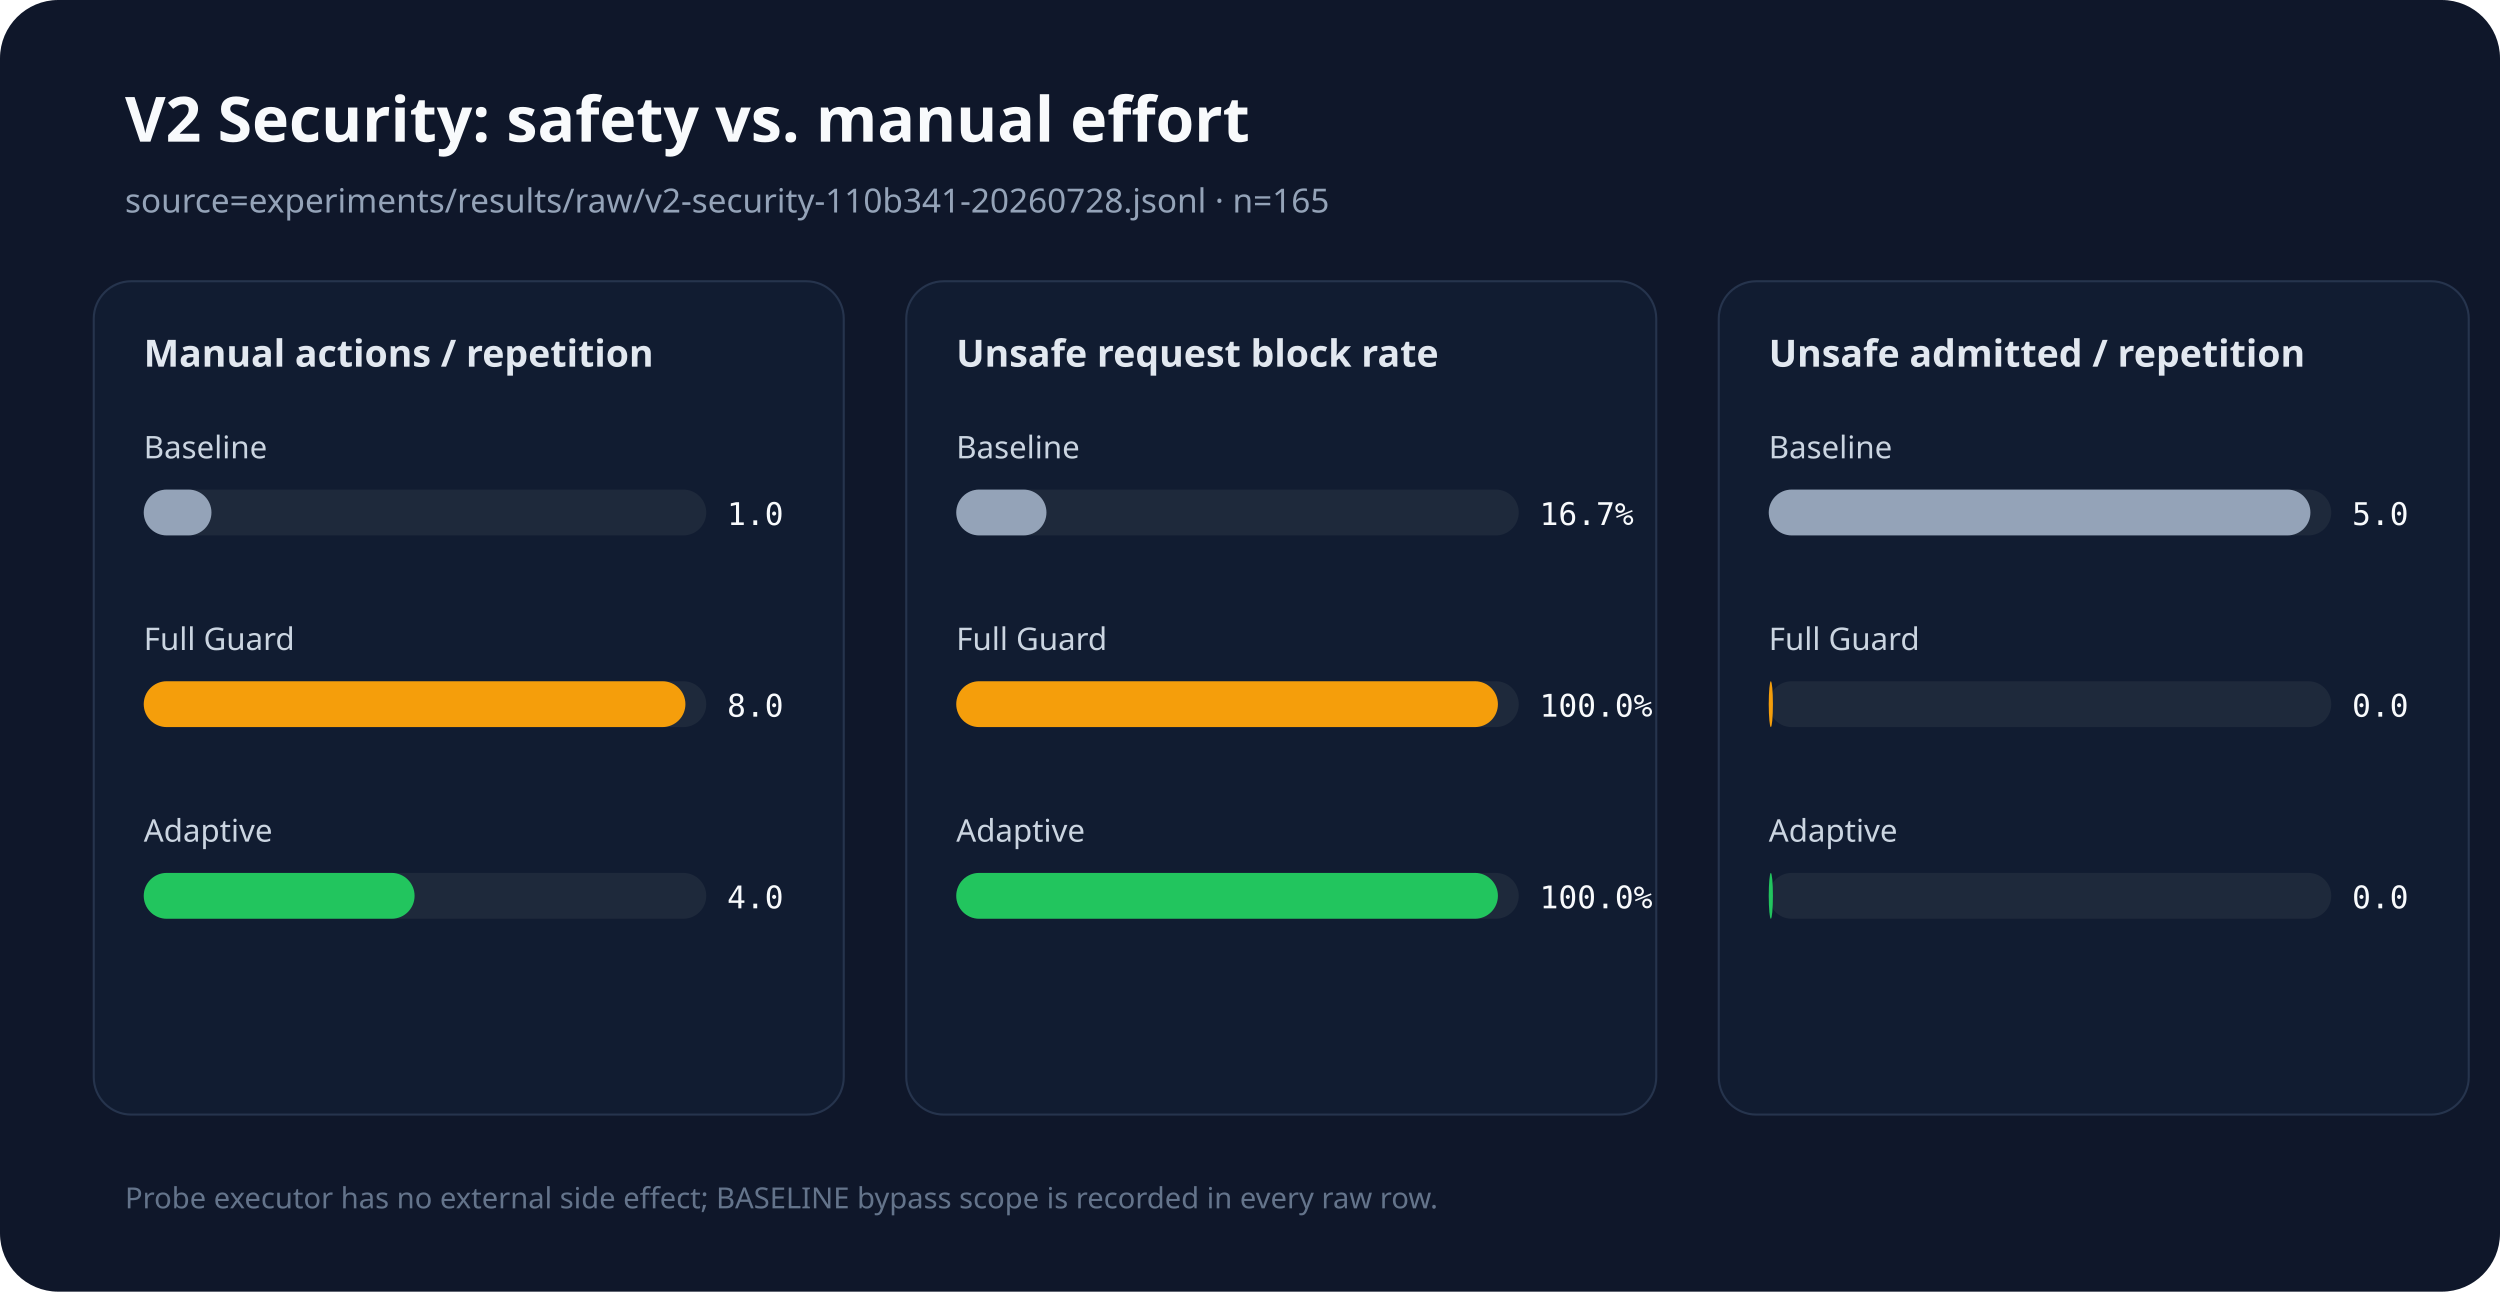
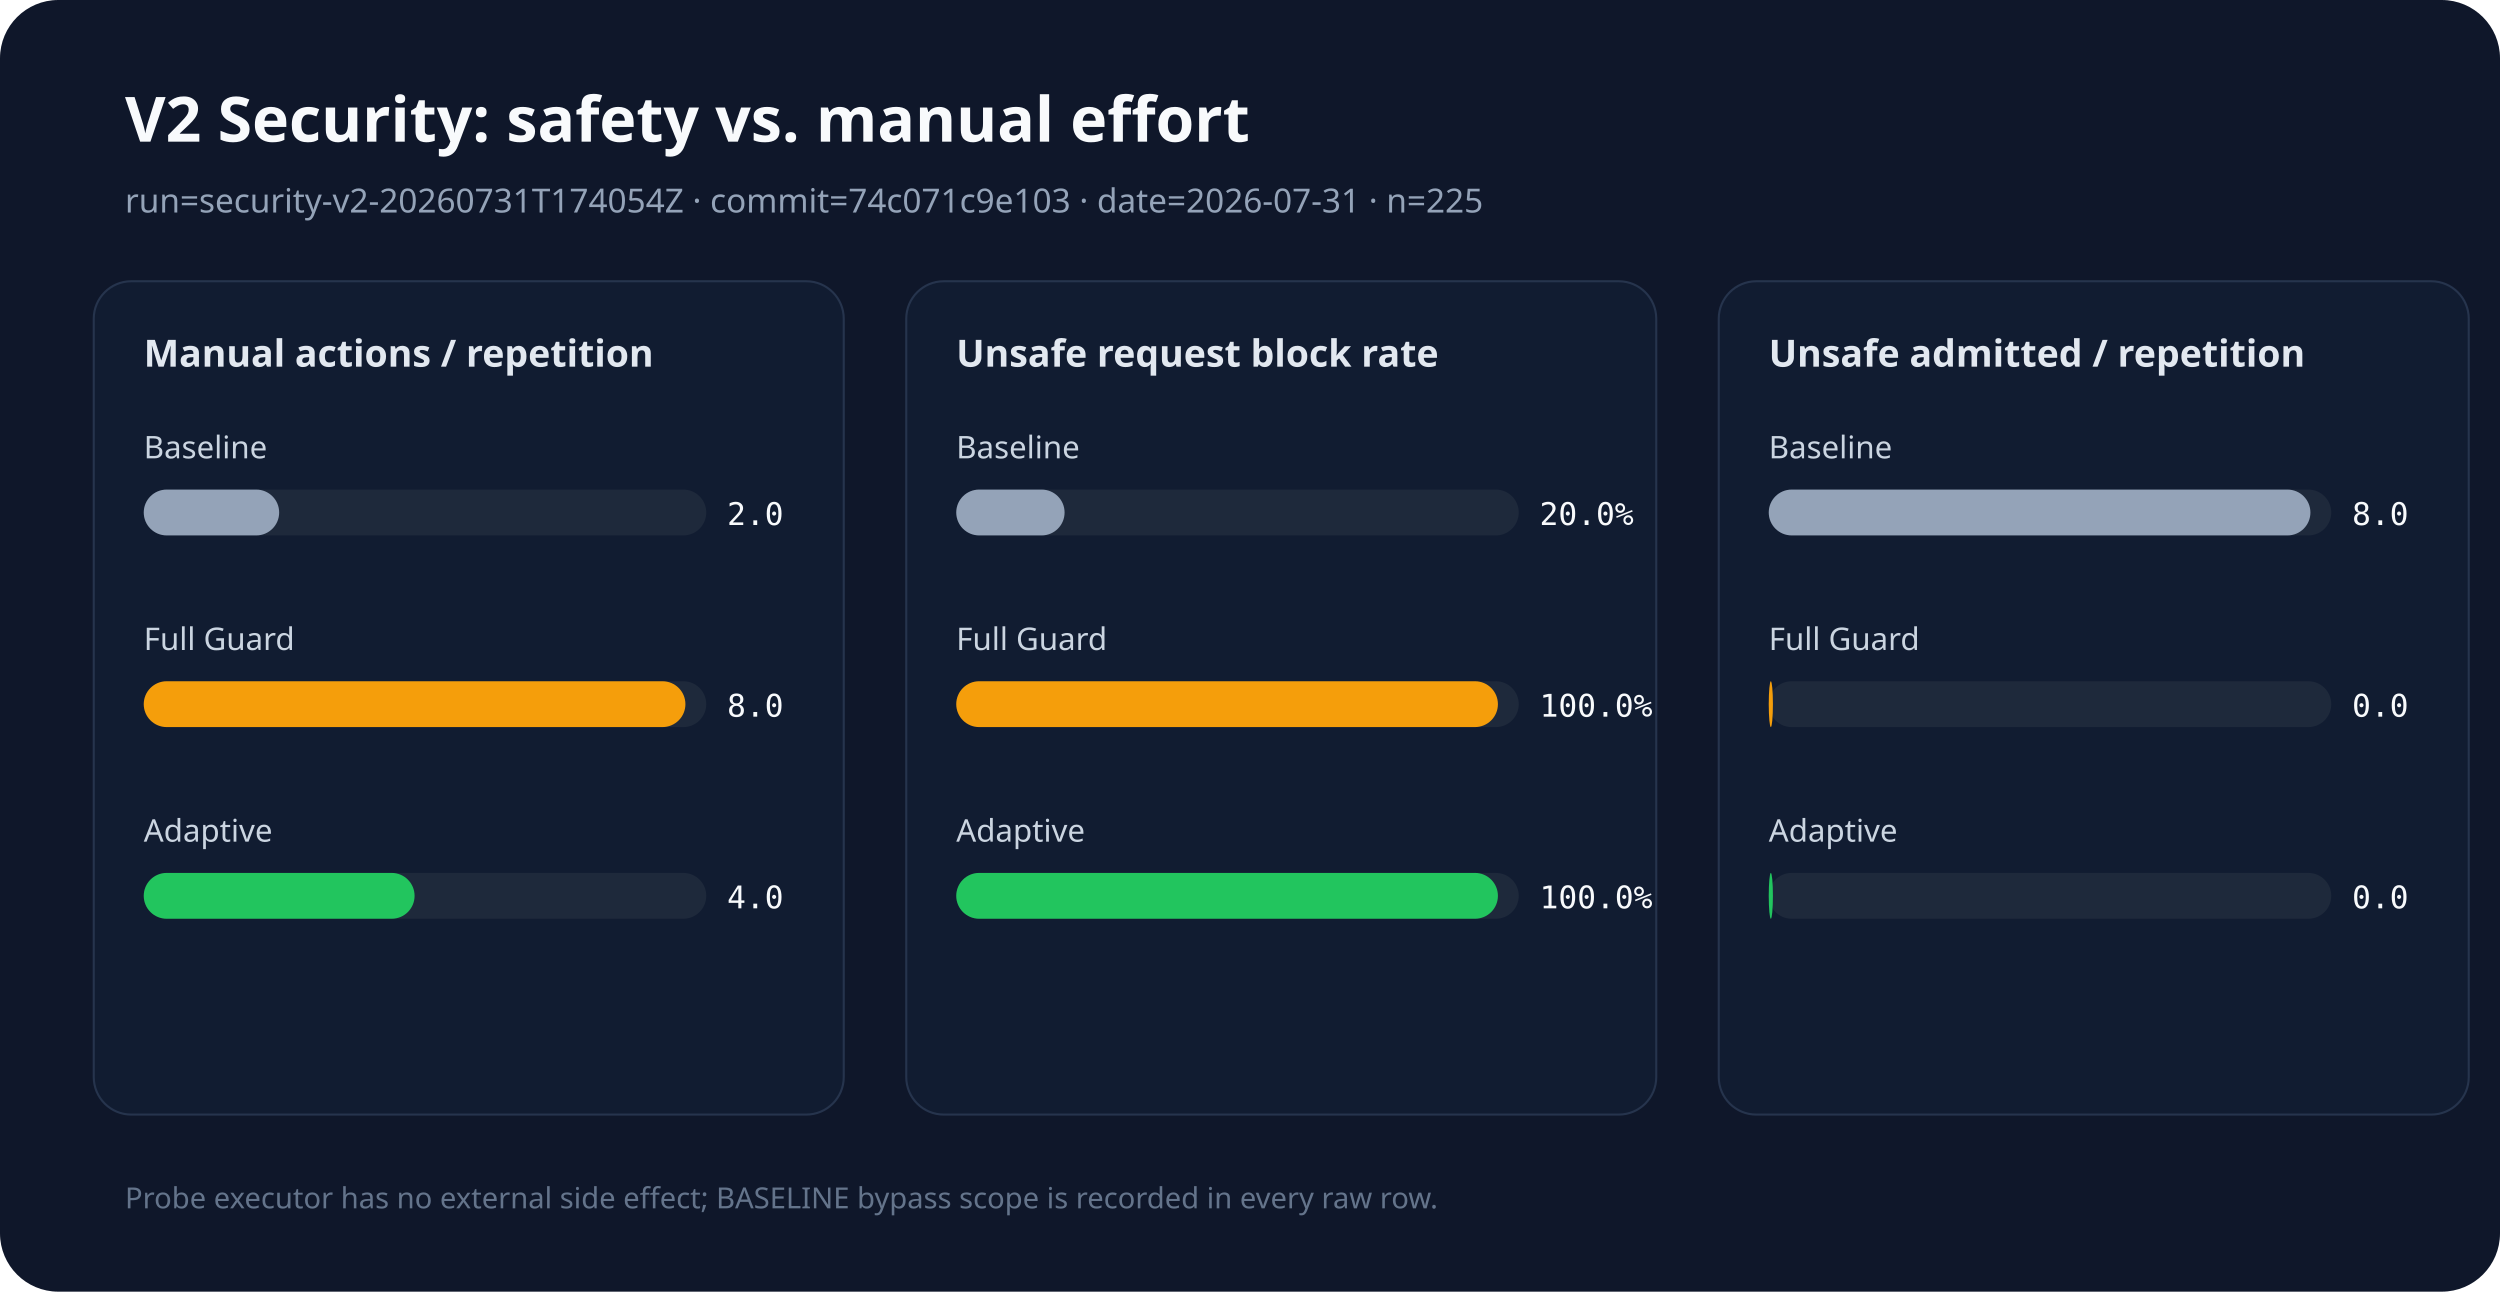
<svg xmlns="http://www.w3.org/2000/svg" width="1200" height="620" viewBox="0 0 1200 620">
  <rect width="1200" height="620" rx="28" fill="#0f172a" />
  <text x="60" y="68" fill="#f8fafc" font-size="30" font-family="Segoe UI, sans-serif" font-weight="700">V2 Security: safety vs. manual effort</text>
-   <text x="60" y="102" fill="#94a3b8" font-size="16" font-family="Segoe UI, sans-serif">source=experiments/results/raw/v2-security-110b341-20260728.jsonl · n=165</text>
+   <text x="60" y="102" fill="#94a3b8" font-size="16" font-family="Segoe UI, sans-serif">run=security-v2-20260731T174054Z · commit=74c071c9e103 · date=2026-07-31 · n=225</text>
  <rect x="45" y="135" width="360" height="400" rx="18" fill="#111c31" stroke="#26344d" />
  <text x="69" y="176" fill="#e2e8f0" font-size="18" font-family="Segoe UI, sans-serif" font-weight="600">Manual actions / repetition</text>
  <text x="69" y="220" fill="#cbd5e1" font-size="15" font-family="Segoe UI, sans-serif">Baseline</text>
  <rect x="69" y="235" width="270" height="22" rx="11" fill="#1e293b" />
-   <rect x="69" y="235" width="32.5" height="22" rx="11" fill="#94a3b8" />
-   <text x="349" y="252" fill="#f8fafc" font-size="15" font-family="Consolas, monospace">1.0</text>
+   <rect x="69" y="235" width="65.0" height="22" rx="11" fill="#94a3b8" />
+   <text x="349" y="252" fill="#f8fafc" font-size="15" font-family="Consolas, monospace">2.0</text>
  <text x="69" y="312" fill="#cbd5e1" font-size="15" font-family="Segoe UI, sans-serif">Full Guard</text>
  <rect x="69" y="327" width="270" height="22" rx="11" fill="#1e293b" />
  <rect x="69" y="327" width="260.0" height="22" rx="11" fill="#f59e0b" />
  <text x="349" y="344" fill="#f8fafc" font-size="15" font-family="Consolas, monospace">8.0</text>
  <text x="69" y="404" fill="#cbd5e1" font-size="15" font-family="Segoe UI, sans-serif">Adaptive</text>
  <rect x="69" y="419" width="270" height="22" rx="11" fill="#1e293b" />
  <rect x="69" y="419" width="130.0" height="22" rx="11" fill="#22c55e" />
  <text x="349" y="436" fill="#f8fafc" font-size="15" font-family="Consolas, monospace">4.0</text>
  <rect x="435" y="135" width="360" height="400" rx="18" fill="#111c31" stroke="#26344d" />
  <text x="459" y="176" fill="#e2e8f0" font-size="18" font-family="Segoe UI, sans-serif" font-weight="600">Unsafe request block rate</text>
  <text x="459" y="220" fill="#cbd5e1" font-size="15" font-family="Segoe UI, sans-serif">Baseline</text>
  <rect x="459" y="235" width="270" height="22" rx="11" fill="#1e293b" />
-   <rect x="459" y="235" width="43.3" height="22" rx="11" fill="#94a3b8" />
-   <text x="739" y="252" fill="#f8fafc" font-size="15" font-family="Consolas, monospace">16.7%</text>
+   <rect x="459" y="235" width="52.0" height="22" rx="11" fill="#94a3b8" />
+   <text x="739" y="252" fill="#f8fafc" font-size="15" font-family="Consolas, monospace">20.0%</text>
  <text x="459" y="312" fill="#cbd5e1" font-size="15" font-family="Segoe UI, sans-serif">Full Guard</text>
  <rect x="459" y="327" width="270" height="22" rx="11" fill="#1e293b" />
  <rect x="459" y="327" width="260.0" height="22" rx="11" fill="#f59e0b" />
  <text x="739" y="344" fill="#f8fafc" font-size="15" font-family="Consolas, monospace">100.0%</text>
  <text x="459" y="404" fill="#cbd5e1" font-size="15" font-family="Segoe UI, sans-serif">Adaptive</text>
  <rect x="459" y="419" width="270" height="22" rx="11" fill="#1e293b" />
  <rect x="459" y="419" width="260.0" height="22" rx="11" fill="#22c55e" />
  <text x="739" y="436" fill="#f8fafc" font-size="15" font-family="Consolas, monospace">100.0%</text>
  <rect x="825" y="135" width="360" height="400" rx="18" fill="#111c31" stroke="#26344d" />
  <text x="849" y="176" fill="#e2e8f0" font-size="18" font-family="Segoe UI, sans-serif" font-weight="600">Unsafe admitted / repetition</text>
  <text x="849" y="220" fill="#cbd5e1" font-size="15" font-family="Segoe UI, sans-serif">Baseline</text>
  <rect x="849" y="235" width="270" height="22" rx="11" fill="#1e293b" />
  <rect x="849" y="235" width="260.0" height="22" rx="11" fill="#94a3b8" />
-   <text x="1129" y="252" fill="#f8fafc" font-size="15" font-family="Consolas, monospace">5.0</text>
+   <text x="1129" y="252" fill="#f8fafc" font-size="15" font-family="Consolas, monospace">8.0</text>
  <text x="849" y="312" fill="#cbd5e1" font-size="15" font-family="Segoe UI, sans-serif">Full Guard</text>
  <rect x="849" y="327" width="270" height="22" rx="11" fill="#1e293b" />
  <rect x="849" y="327" width="2.0" height="22" rx="11" fill="#f59e0b" />
  <text x="1129" y="344" fill="#f8fafc" font-size="15" font-family="Consolas, monospace">0.0</text>
  <text x="849" y="404" fill="#cbd5e1" font-size="15" font-family="Segoe UI, sans-serif">Adaptive</text>
  <rect x="849" y="419" width="270" height="22" rx="11" fill="#1e293b" />
  <rect x="849" y="419" width="2.0" height="22" rx="11" fill="#22c55e" />
  <text x="1129" y="436" fill="#f8fafc" font-size="15" font-family="Consolas, monospace">0.0</text>
  <text x="60" y="580" fill="#64748b" font-size="14" font-family="Segoe UI, sans-serif">Probe executor has no external side effect; BASELINE bypass scope is recorded in every raw row.</text>
</svg>
